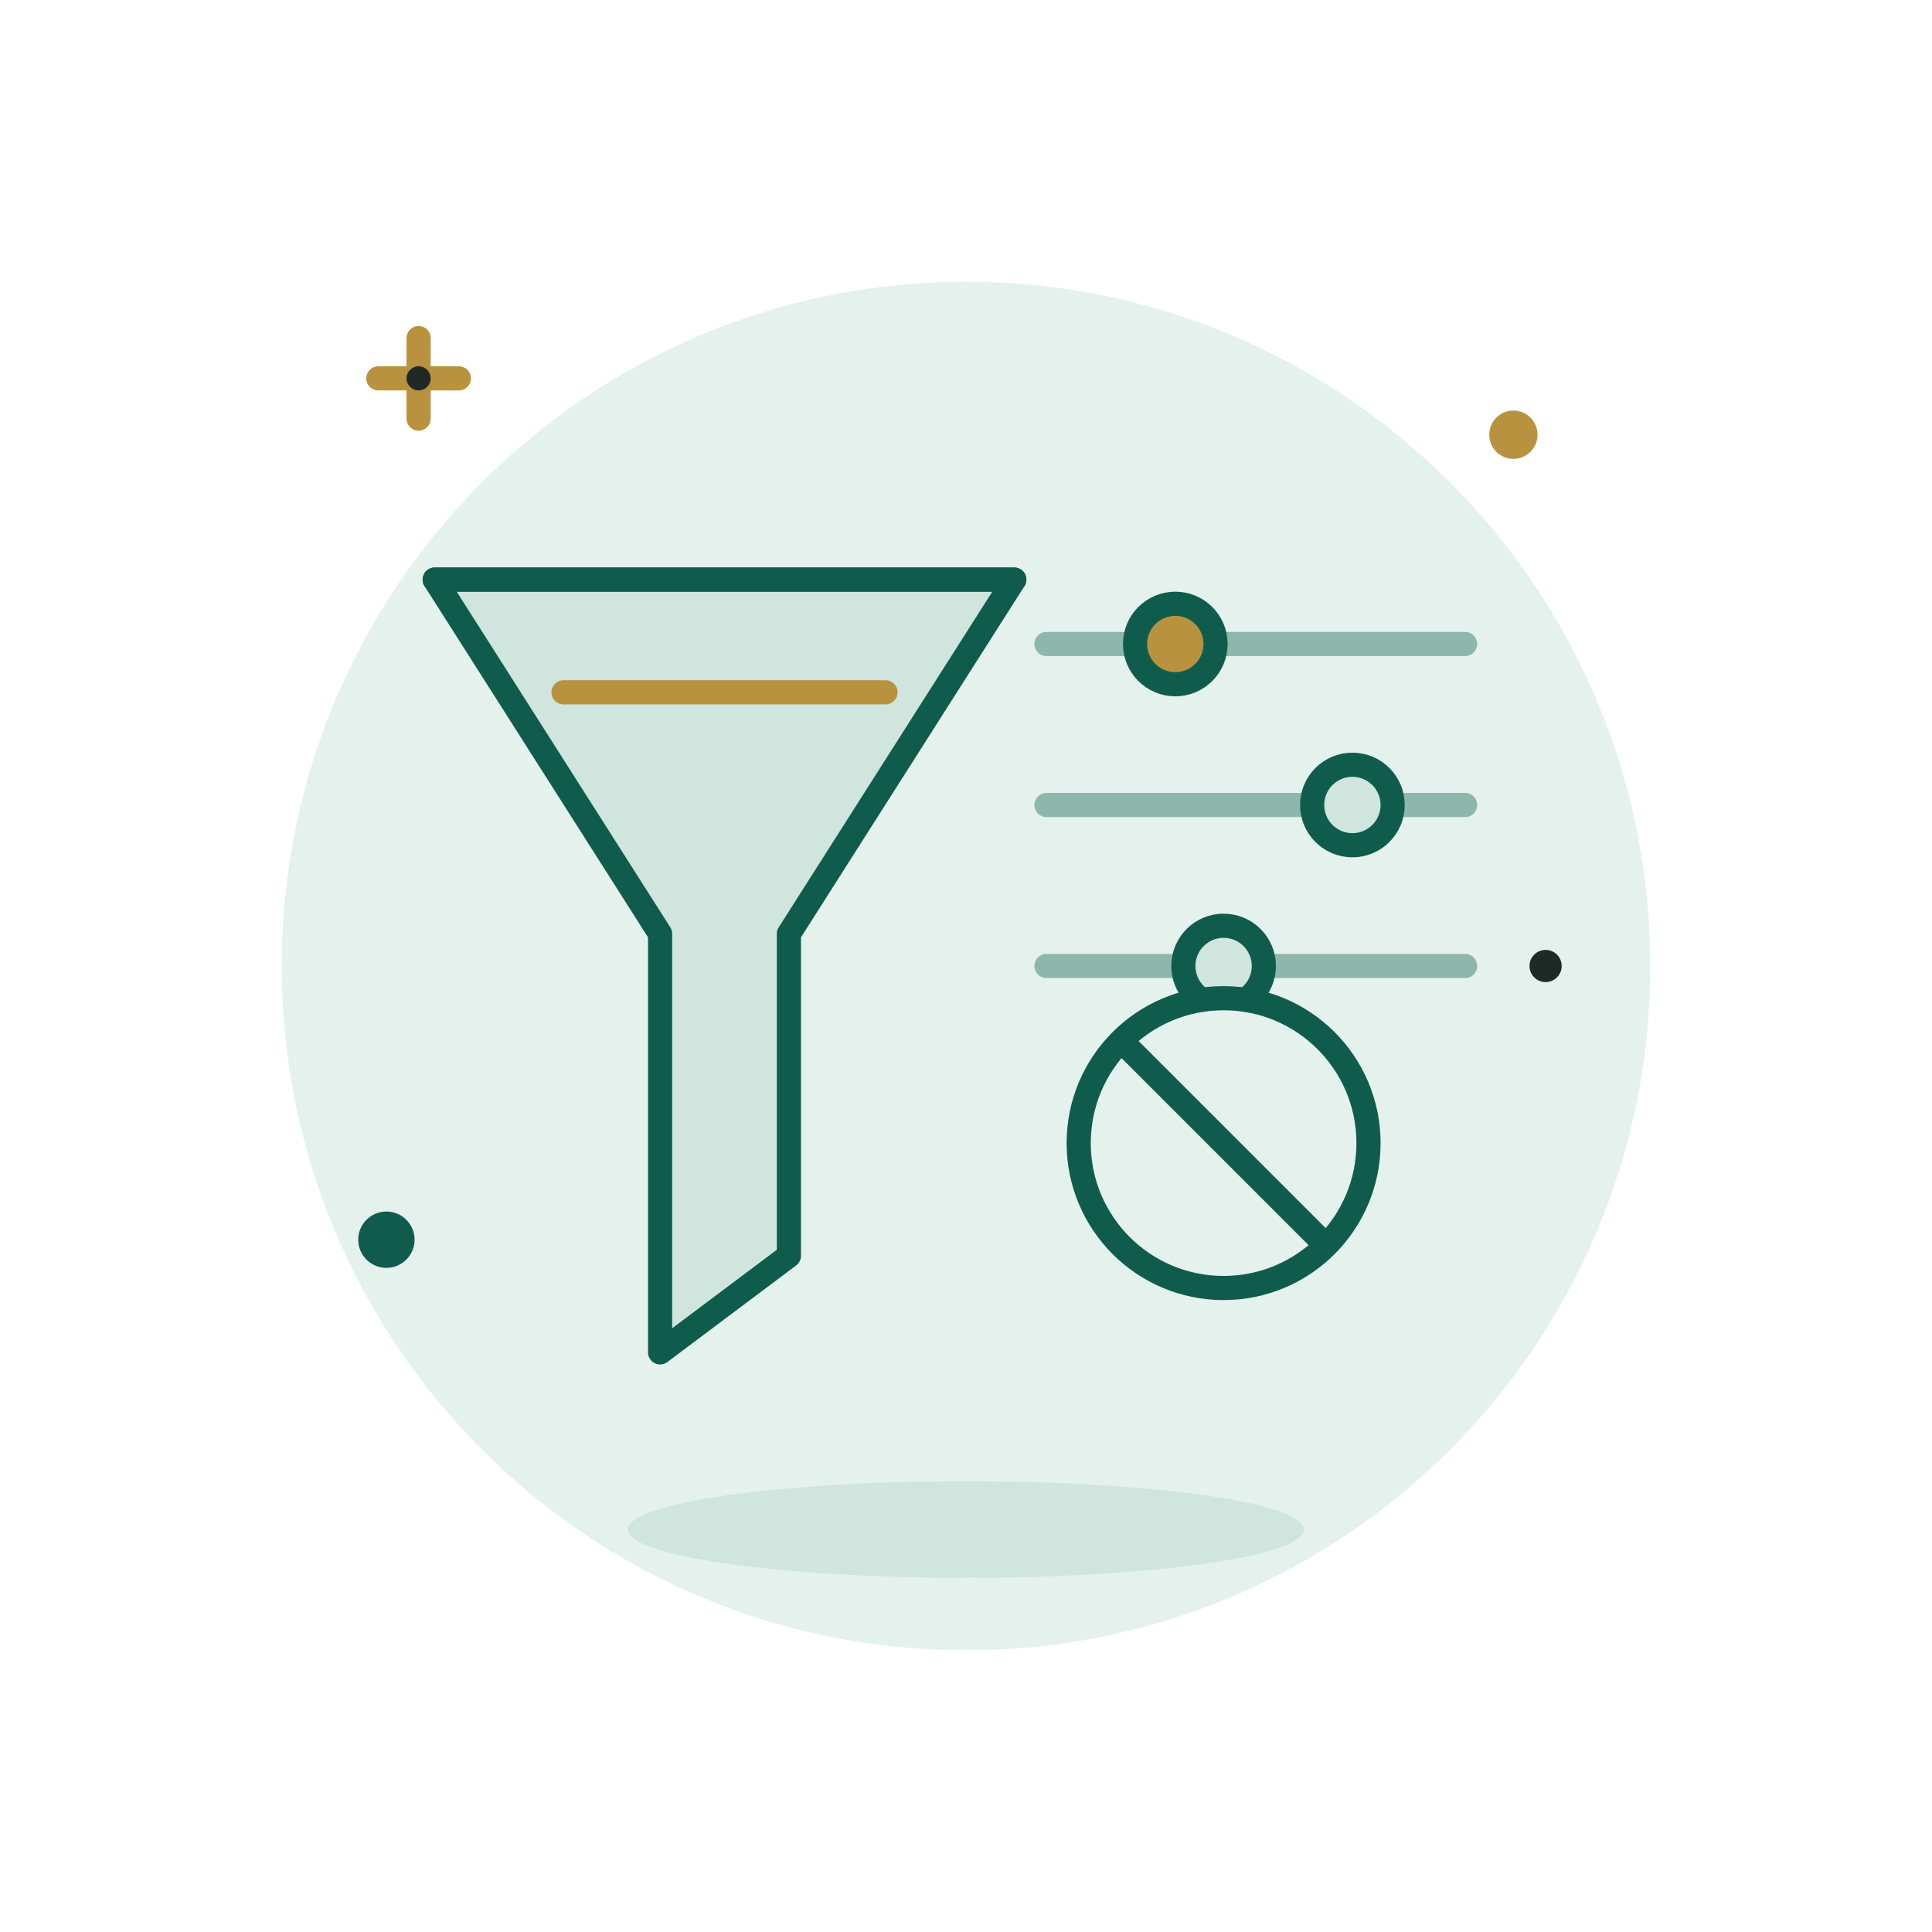
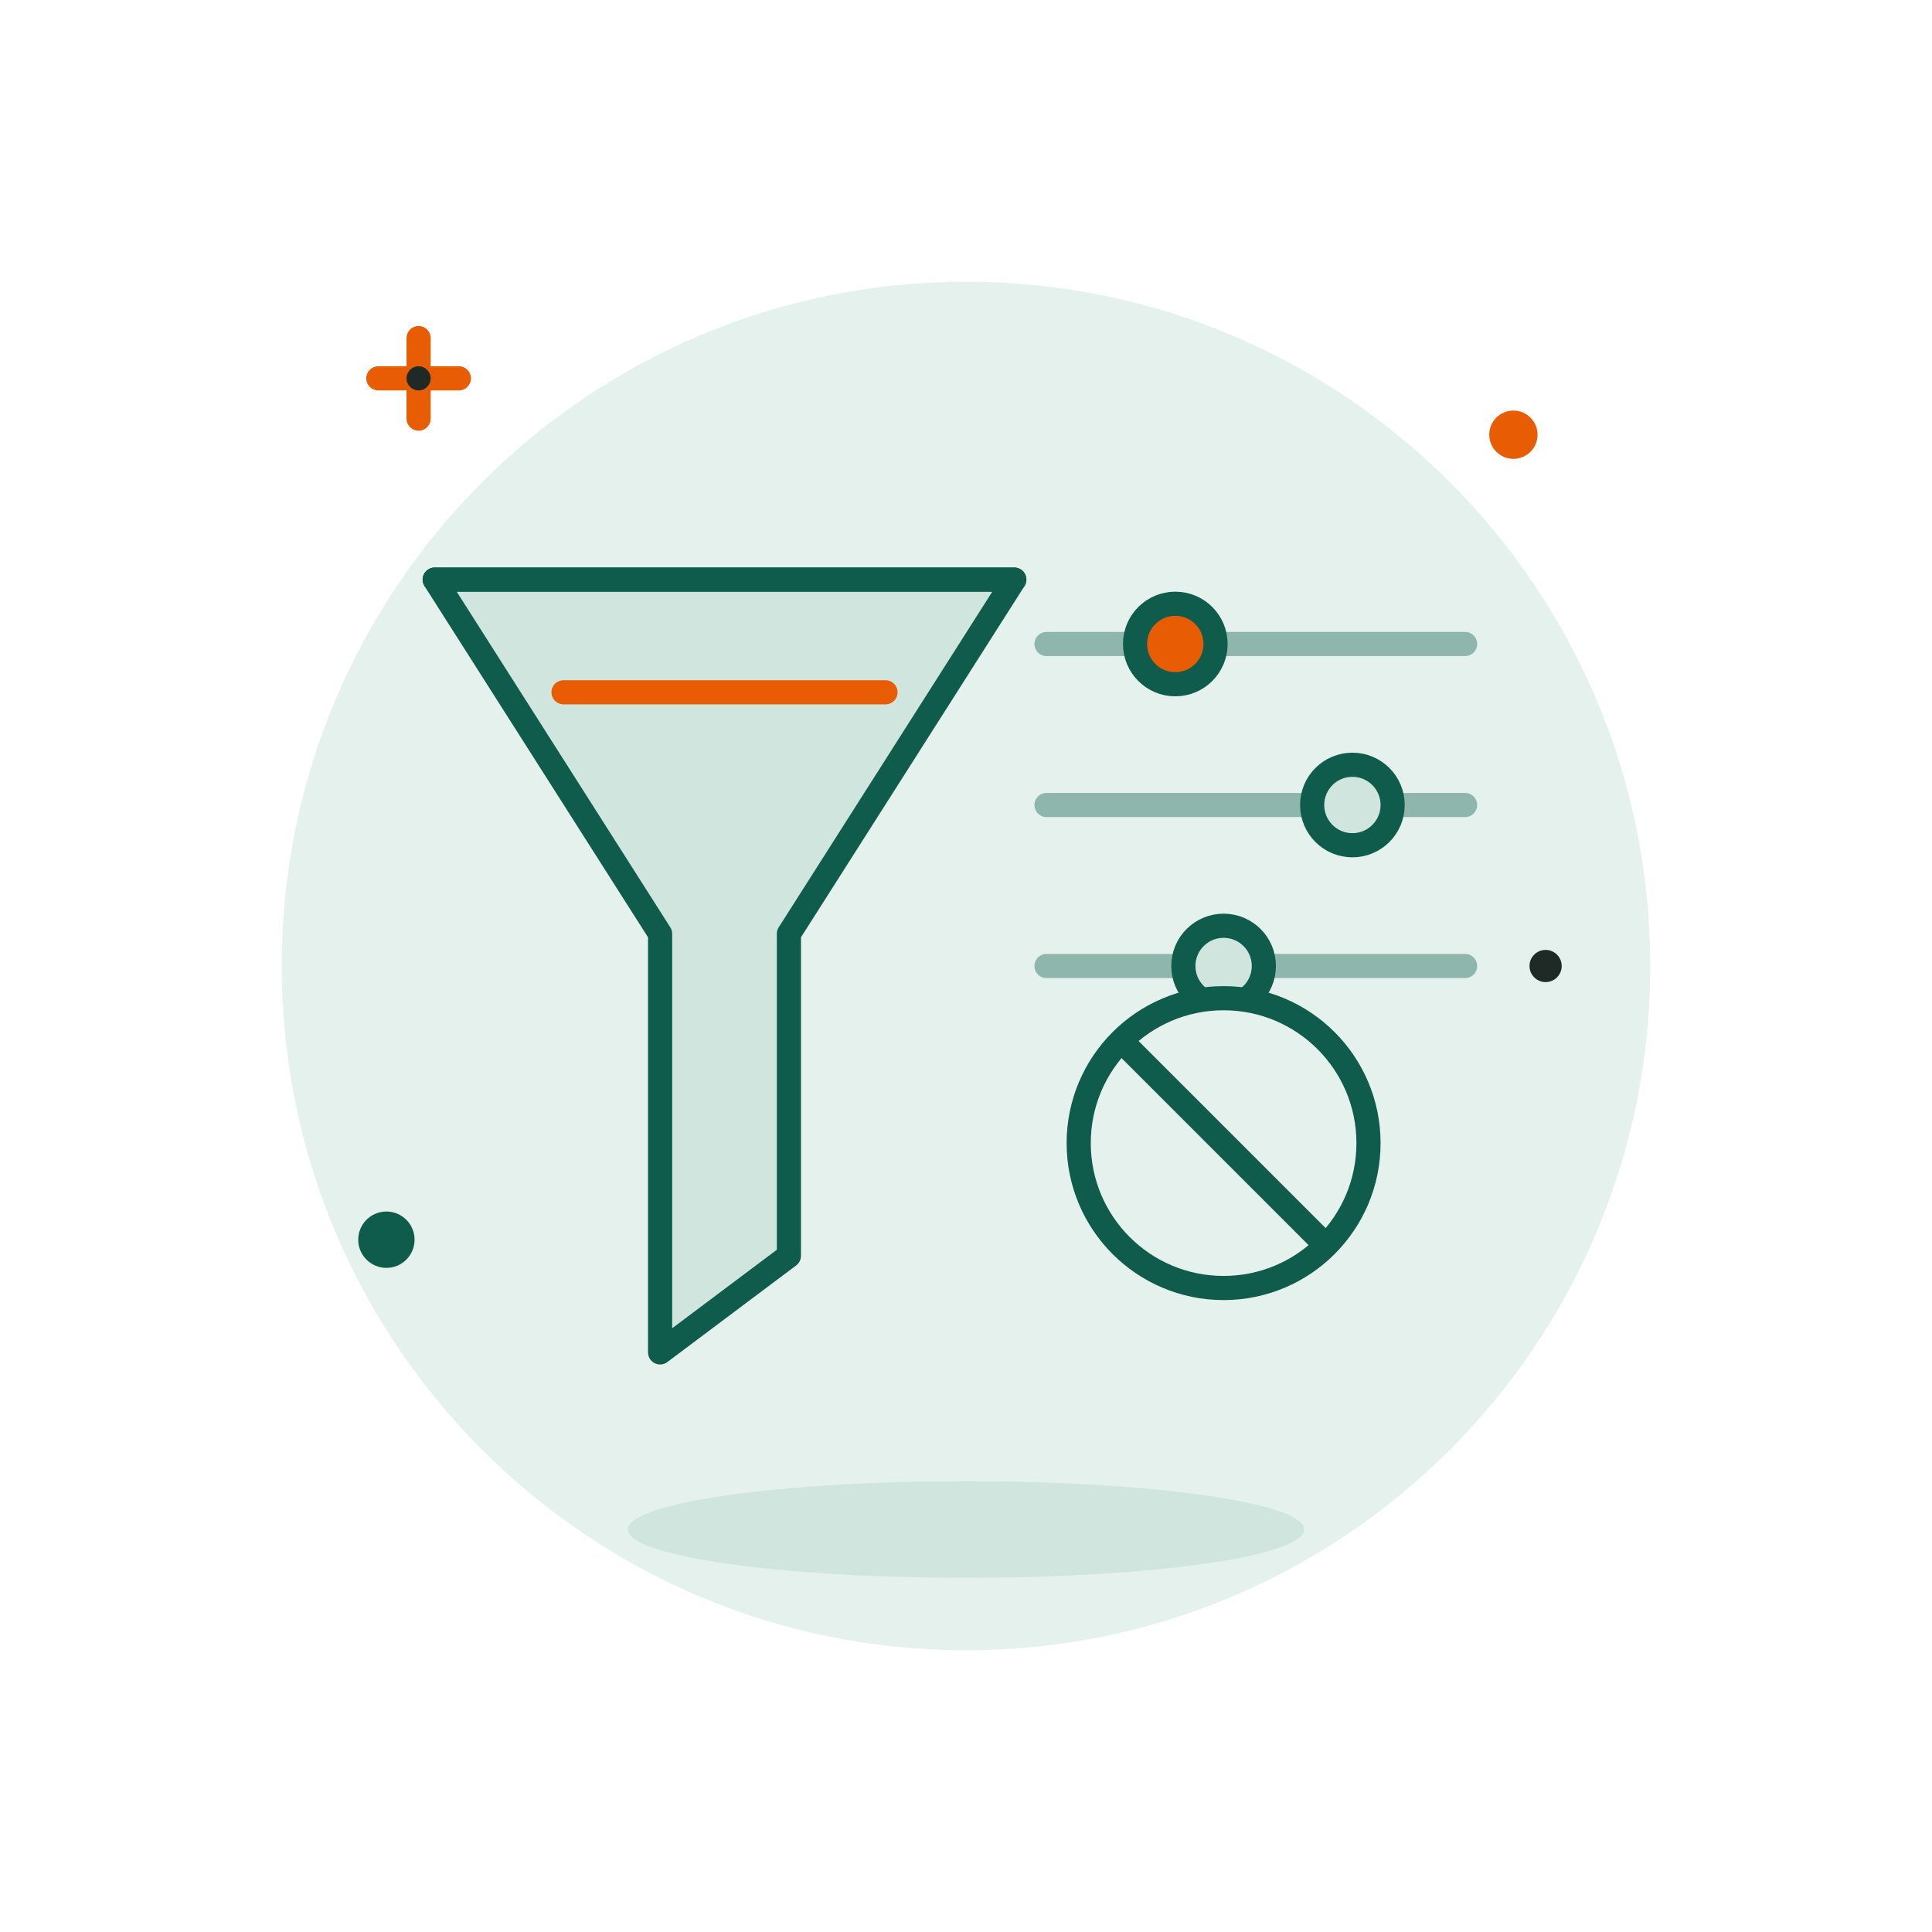
<svg xmlns="http://www.w3.org/2000/svg" viewBox="0 0 240 240" width="100%" height="100%">
  <circle cx="120" cy="120" r="85" fill="#E4F1EC" />
  <ellipse cx="120" cy="190" rx="42" ry="6" fill="#CFE5DE" />
  <g transform="translate(42, 60)">
    <path d="M12,12 L84,12 L56,56 V96 L40,108 V56 Z" fill="#CFE5DE" stroke="#0F5C4D" stroke-width="3" stroke-linecap="round" stroke-linejoin="round" />
    <path d="M12,12 H84" stroke="#0F5C4D" stroke-width="3" stroke-linecap="round" />
-     <path d="M28,26 H68" stroke="#B8923F" stroke-width="3" stroke-linecap="round" />
+     <path d="M28,26 H68" stroke="#E85D04" stroke-width="3" stroke-linecap="round" />
  </g>
  <g transform="translate(130, 68)">
    <path d="M0,12 H52" stroke="#0F5C4D" stroke-width="3" stroke-linecap="round" opacity="0.4" />
-     <circle cx="16" cy="12" r="5" fill="#B8923F" stroke="#0F5C4D" stroke-width="3" />
+     <circle cx="16" cy="12" r="5" fill="#E85D04" stroke="#0F5C4D" stroke-width="3" />
    <path d="M0,32 H52" stroke="#0F5C4D" stroke-width="3" stroke-linecap="round" opacity="0.4" />
    <circle cx="38" cy="32" r="5" fill="#CFE5DE" stroke="#0F5C4D" stroke-width="3" />
    <path d="M0,52 H52" stroke="#0F5C4D" stroke-width="3" stroke-linecap="round" opacity="0.4" />
    <circle cx="22" cy="52" r="5" fill="#CFE5DE" stroke="#0F5C4D" stroke-width="3" />
  </g>
  <g transform="translate(152, 142)">
    <circle cx="0" cy="0" r="18" fill="#E4F1EC" stroke="#0F5C4D" stroke-width="3" />
    <path d="M-12,-12 L12,12" stroke="#0F5C4D" stroke-width="3" stroke-linecap="round" />
  </g>
-   <path d="M52,42 L52,52 M47,47 L57,47" stroke="#B8923F" stroke-width="3" stroke-linecap="round" />
+   <path d="M52,42 L52,52 M47,47 L57,47" stroke="#E85D04" stroke-width="3" stroke-linecap="round" />
  <circle cx="52" cy="47" r="1.5" fill="#1F2A27" />
-   <circle cx="188" cy="54" r="3" fill="#B8923F" />
+   <circle cx="188" cy="54" r="3" fill="#E85D04" />
  <circle cx="48" cy="154" r="3.5" fill="#0F5C4D" />
  <circle cx="192" cy="120" r="2" fill="#1F2A27" />
</svg>
